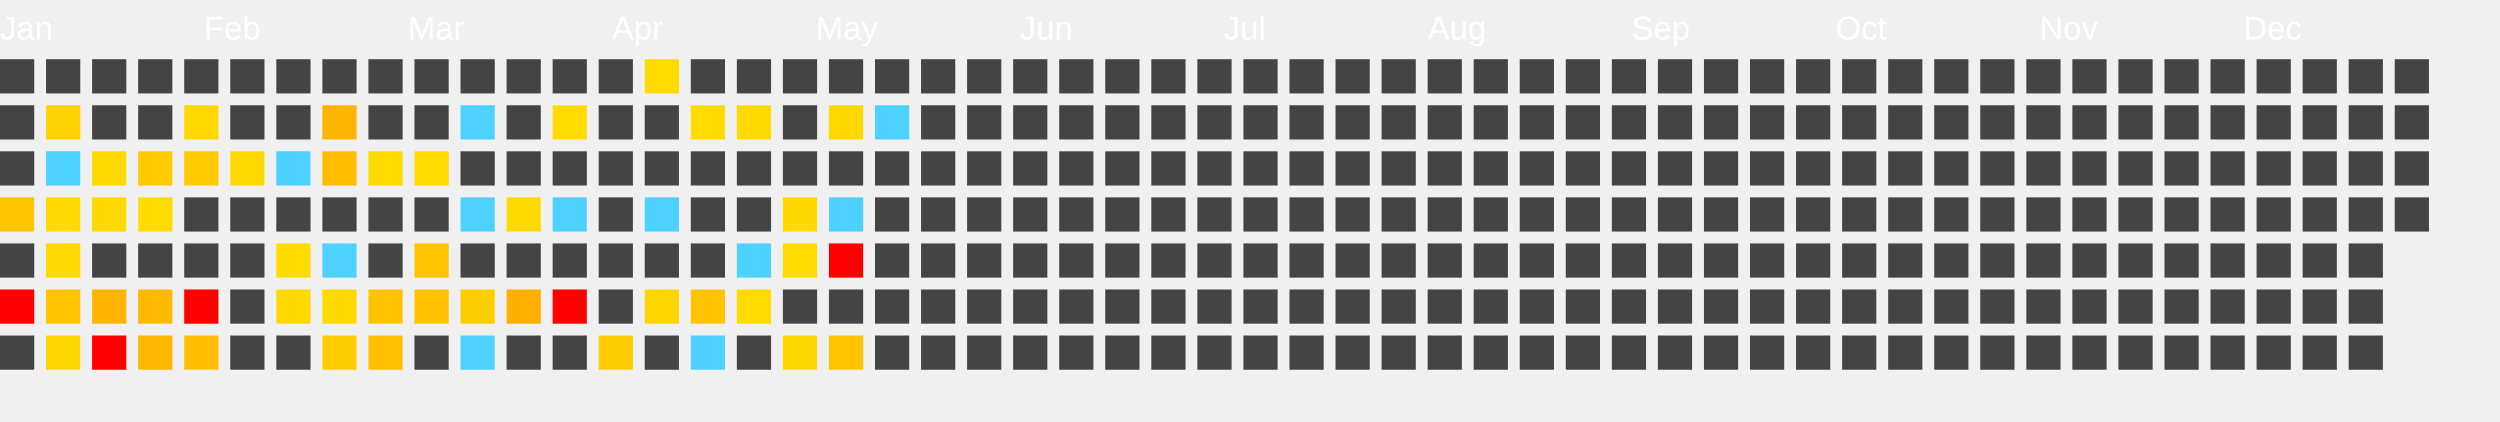
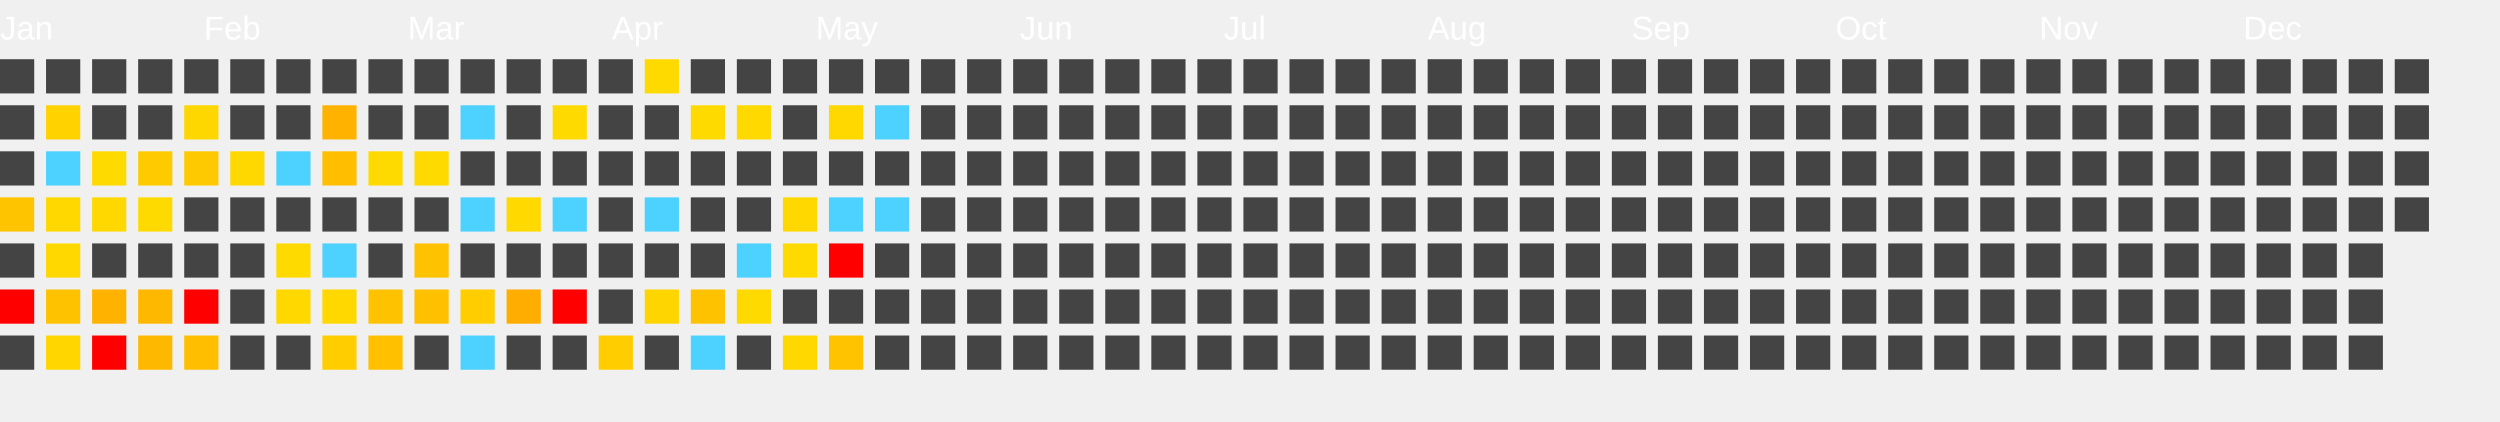
<svg xmlns="http://www.w3.org/2000/svg" baseProfile="full" height="32mm" version="1.1" viewBox="0,0,190,32" width="190mm">
  <defs />
  <rect fill="none" height="32" width="190" x="0" y="0" />
  <text fill="#FFFFFF" style="font-size:2.5px; font-family:Arial" x="0.0" y="3.0">Jan</text>
  <text fill="#FFFFFF" style="font-size:2.5px; font-family:Arial" x="15.5" y="3.0">Feb</text>
  <text fill="#FFFFFF" style="font-size:2.5px; font-family:Arial" x="31.0" y="3.0">Mar</text>
  <text fill="#FFFFFF" style="font-size:2.5px; font-family:Arial" x="46.5" y="3.0">Apr</text>
  <text fill="#FFFFFF" style="font-size:2.5px; font-family:Arial" x="62.0" y="3.0">May</text>
  <text fill="#FFFFFF" style="font-size:2.5px; font-family:Arial" x="77.5" y="3.0">Jun</text>
  <text fill="#FFFFFF" style="font-size:2.5px; font-family:Arial" x="93.0" y="3.0">Jul</text>
  <text fill="#FFFFFF" style="font-size:2.5px; font-family:Arial" x="108.5" y="3.0">Aug</text>
  <text fill="#FFFFFF" style="font-size:2.5px; font-family:Arial" x="124.0" y="3.0">Sep</text>
  <text fill="#FFFFFF" style="font-size:2.5px; font-family:Arial" x="139.5" y="3.0">Oct</text>
  <text fill="#FFFFFF" style="font-size:2.5px; font-family:Arial" x="155.0" y="3.0">Nov</text>
  <text fill="#FFFFFF" style="font-size:2.5px; font-family:Arial" x="170.5" y="3.0">Dec</text>
  <rect fill="#444444" height="2.6" width="2.6" x="0.0" y="4.5" />
  <rect fill="#444444" height="2.6" width="2.6" x="0.0" y="8.0" />
  <rect fill="#444444" height="2.6" width="2.6" x="0.0" y="11.5" />
-   <rect fill="#ffc500" height="2.6" width="2.6" x="0.0" y="15.0" />
+   <rect fill="#ffc400" height="2.6" width="2.6" x="0.0" y="15.0" />
  <rect fill="#444444" height="2.6" width="2.6" x="0.0" y="18.5" />
  <rect fill="red" height="2.6" width="2.6" x="0.0" y="22.0" />
  <rect fill="#444444" height="2.6" width="2.6" x="0.0" y="25.5" />
  <rect fill="#444444" height="2.6" width="2.6" x="3.5" y="4.5" />
-   <rect fill="#ffd300" height="2.6" width="2.6" x="3.5" y="8.0" />
+   <rect fill="#ffd200" height="2.6" width="2.6" x="3.5" y="8.0" />
  <rect fill="#4dd2ff" height="2.6" width="2.6" x="3.5" y="11.5" />
-   <rect fill="#ffd900" height="2.6" width="2.6" x="3.5" y="15.0" />
-   <rect fill="#ffd900" height="2.6" width="2.6" x="3.5" y="18.5" />
-   <rect fill="#ffc300" height="2.6" width="2.6" x="3.5" y="22.0" />
-   <rect fill="#ffd700" height="2.6" width="2.6" x="3.5" y="25.5" />
+   <rect fill="#ffd800" height="2.6" width="2.6" x="3.5" y="15.0" />
+   <rect fill="#ffd800" height="2.6" width="2.6" x="3.5" y="18.5" />
+   <rect fill="#ffc200" height="2.6" width="2.6" x="3.5" y="22.0" />
+   <rect fill="#ffd600" height="2.6" width="2.6" x="3.5" y="25.5" />
  <rect fill="#444444" height="2.6" width="2.6" x="7.0" y="4.5" />
  <rect fill="#444444" height="2.6" width="2.6" x="7.0" y="8.0" />
  <rect fill="#ffda00" height="2.6" width="2.6" x="7.0" y="11.5" />
-   <rect fill="#ffd900" height="2.6" width="2.6" x="7.0" y="15.0" />
+   <rect fill="#ffd800" height="2.6" width="2.6" x="7.0" y="15.0" />
  <rect fill="#444444" height="2.6" width="2.6" x="7.0" y="18.5" />
-   <rect fill="#ffb400" height="2.6" width="2.6" x="7.0" y="22.0" />
+   <rect fill="#ffb300" height="2.6" width="2.6" x="7.0" y="22.0" />
  <rect fill="red" height="2.6" width="2.6" x="7.0" y="25.5" />
  <rect fill="#444444" height="2.6" width="2.6" x="10.5" y="4.5" />
  <rect fill="#444444" height="2.6" width="2.6" x="10.5" y="8.0" />
-   <rect fill="#ffcb00" height="2.6" width="2.6" x="10.5" y="11.5" />
-   <rect fill="#ffdb00" height="2.6" width="2.6" x="10.5" y="15.0" />
+   <rect fill="#ffca00" height="2.6" width="2.6" x="10.5" y="11.5" />
+   <rect fill="#ffda00" height="2.6" width="2.6" x="10.5" y="15.0" />
  <rect fill="#444444" height="2.6" width="2.6" x="10.5" y="18.5" />
-   <rect fill="#ffb900" height="2.6" width="2.6" x="10.5" y="22.0" />
+   <rect fill="#ffb800" height="2.6" width="2.6" x="10.5" y="22.0" />
  <rect fill="#ffb800" height="2.6" width="2.6" x="10.5" y="25.5" />
  <rect fill="#444444" height="2.6" width="2.6" x="14.0" y="4.5" />
-   <rect fill="#ffd800" height="2.6" width="2.6" x="14.0" y="8.0" />
-   <rect fill="#ffca00" height="2.6" width="2.6" x="14.0" y="11.5" />
+   <rect fill="#ffd700" height="2.6" width="2.6" x="14.0" y="8.0" />
+   <rect fill="#ffc900" height="2.6" width="2.6" x="14.0" y="11.5" />
  <rect fill="#444444" height="2.6" width="2.6" x="14.0" y="15.0" />
  <rect fill="#444444" height="2.6" width="2.6" x="14.0" y="18.5" />
  <rect fill="red" height="2.6" width="2.6" x="14.0" y="22.0" />
-   <rect fill="#ffbf00" height="2.6" width="2.6" x="14.0" y="25.5" />
+   <rect fill="#ffbe00" height="2.6" width="2.6" x="14.0" y="25.5" />
  <rect fill="#444444" height="2.6" width="2.6" x="17.5" y="4.5" />
  <rect fill="#444444" height="2.6" width="2.6" x="17.5" y="8.0" />
-   <rect fill="#ffd900" height="2.6" width="2.6" x="17.5" y="11.5" />
+   <rect fill="#ffd800" height="2.6" width="2.6" x="17.5" y="11.5" />
  <rect fill="#444444" height="2.6" width="2.6" x="17.5" y="15.0" />
  <rect fill="#444444" height="2.6" width="2.6" x="17.5" y="18.5" />
  <rect fill="#444444" height="2.6" width="2.6" x="17.5" y="22.0" />
  <rect fill="#444444" height="2.6" width="2.6" x="17.5" y="25.5" />
  <rect fill="#444444" height="2.6" width="2.6" x="21.0" y="4.5" />
  <rect fill="#444444" height="2.6" width="2.6" x="21.0" y="8.0" />
  <rect fill="#4dd2ff" height="2.6" width="2.6" x="21.0" y="11.5" />
  <rect fill="#444444" height="2.6" width="2.6" x="21.0" y="15.0" />
-   <rect fill="#ffdb00" height="2.6" width="2.6" x="21.0" y="18.5" />
-   <rect fill="#ffd900" height="2.6" width="2.6" x="21.0" y="22.0" />
+   <rect fill="#ffda00" height="2.6" width="2.6" x="21.0" y="18.5" />
+   <rect fill="#ffd800" height="2.6" width="2.6" x="21.0" y="22.0" />
  <rect fill="#444444" height="2.6" width="2.6" x="21.0" y="25.5" />
  <rect fill="#444444" height="2.6" width="2.6" x="24.5" y="4.5" />
-   <rect fill="#ffb400" height="2.6" width="2.6" x="24.5" y="8.0" />
+   <rect fill="#ffb300" height="2.6" width="2.6" x="24.5" y="8.0" />
  <rect fill="#ffbe00" height="2.6" width="2.6" x="24.5" y="11.5" />
  <rect fill="#444444" height="2.6" width="2.6" x="24.5" y="15.0" />
  <rect fill="#4dd2ff" height="2.6" width="2.6" x="24.5" y="18.5" />
-   <rect fill="#ffd900" height="2.6" width="2.6" x="24.5" y="22.0" />
-   <rect fill="#ffce00" height="2.6" width="2.6" x="24.5" y="25.5" />
+   <rect fill="#ffd800" height="2.6" width="2.6" x="24.5" y="22.0" />
+   <rect fill="#ffcd00" height="2.6" width="2.6" x="24.5" y="25.5" />
  <rect fill="#444444" height="2.6" width="2.6" x="28.0" y="4.5" />
  <rect fill="#444444" height="2.6" width="2.6" x="28.0" y="8.0" />
-   <rect fill="#ffdb00" height="2.6" width="2.6" x="28.0" y="11.5" />
+   <rect fill="#ffda00" height="2.6" width="2.6" x="28.0" y="11.5" />
  <rect fill="#444444" height="2.6" width="2.6" x="28.0" y="15.0" />
  <rect fill="#444444" height="2.6" width="2.6" x="28.0" y="18.5" />
-   <rect fill="#ffc300" height="2.6" width="2.6" x="28.0" y="22.0" />
+   <rect fill="#ffc200" height="2.6" width="2.6" x="28.0" y="22.0" />
  <rect fill="#ffc000" height="2.6" width="2.6" x="28.0" y="25.5" />
  <rect fill="#444444" height="2.6" width="2.6" x="31.5" y="4.5" />
  <rect fill="#444444" height="2.6" width="2.6" x="31.5" y="8.0" />
-   <rect fill="#ffdb00" height="2.6" width="2.6" x="31.5" y="11.5" />
+   <rect fill="#ffda00" height="2.6" width="2.6" x="31.5" y="11.5" />
  <rect fill="#444444" height="2.6" width="2.6" x="31.5" y="15.0" />
-   <rect fill="#ffc300" height="2.6" width="2.6" x="31.5" y="18.5" />
-   <rect fill="#ffc100" height="2.6" width="2.6" x="31.5" y="22.0" />
+   <rect fill="#ffc200" height="2.6" width="2.6" x="31.5" y="18.5" />
+   <rect fill="#ffc000" height="2.6" width="2.6" x="31.5" y="22.0" />
  <rect fill="#444444" height="2.6" width="2.6" x="31.5" y="25.5" />
  <rect fill="#444444" height="2.6" width="2.6" x="35.0" y="4.5" />
  <rect fill="#4dd2ff" height="2.6" width="2.6" x="35.0" y="8.0" />
  <rect fill="#444444" height="2.6" width="2.6" x="35.0" y="11.5" />
  <rect fill="#4dd2ff" height="2.6" width="2.6" x="35.0" y="15.0" />
  <rect fill="#444444" height="2.6" width="2.6" x="35.0" y="18.5" />
-   <rect fill="#ffce00" height="2.6" width="2.6" x="35.0" y="22.0" />
+   <rect fill="#ffcd00" height="2.6" width="2.6" x="35.0" y="22.0" />
  <rect fill="#4dd2ff" height="2.6" width="2.6" x="35.0" y="25.5" />
  <rect fill="#444444" height="2.6" width="2.6" x="38.5" y="4.5" />
  <rect fill="#444444" height="2.6" width="2.6" x="38.5" y="8.0" />
  <rect fill="#444444" height="2.6" width="2.6" x="38.5" y="11.5" />
-   <rect fill="#ffda00" height="2.6" width="2.6" x="38.5" y="15.0" />
+   <rect fill="#ffd900" height="2.6" width="2.6" x="38.5" y="15.0" />
  <rect fill="#444444" height="2.6" width="2.6" x="38.5" y="18.5" />
-   <rect fill="#ffaf00" height="2.6" width="2.6" x="38.5" y="22.0" />
+   <rect fill="#ffae00" height="2.6" width="2.6" x="38.5" y="22.0" />
  <rect fill="#444444" height="2.6" width="2.6" x="38.5" y="25.5" />
  <rect fill="#444444" height="2.6" width="2.6" x="42.0" y="4.5" />
-   <rect fill="#ffdb00" height="2.6" width="2.6" x="42.0" y="8.0" />
+   <rect fill="#ffda00" height="2.6" width="2.6" x="42.0" y="8.0" />
  <rect fill="#444444" height="2.6" width="2.6" x="42.0" y="11.5" />
  <rect fill="#4dd2ff" height="2.6" width="2.6" x="42.0" y="15.0" />
  <rect fill="#444444" height="2.6" width="2.6" x="42.0" y="18.5" />
  <rect fill="red" height="2.6" width="2.6" x="42.0" y="22.0" />
  <rect fill="#444444" height="2.6" width="2.6" x="42.0" y="25.5" />
  <rect fill="#444444" height="2.6" width="2.6" x="45.5" y="4.5" />
  <rect fill="#444444" height="2.6" width="2.6" x="45.5" y="8.0" />
  <rect fill="#444444" height="2.6" width="2.6" x="45.5" y="11.5" />
  <rect fill="#444444" height="2.6" width="2.6" x="45.5" y="15.0" />
  <rect fill="#444444" height="2.6" width="2.6" x="45.5" y="18.5" />
  <rect fill="#444444" height="2.6" width="2.6" x="45.5" y="22.0" />
-   <rect fill="#ffce00" height="2.6" width="2.6" x="45.5" y="25.5" />
-   <rect fill="#ffdb00" height="2.6" width="2.6" x="49.0" y="4.5" />
+   <rect fill="#ffcd00" height="2.6" width="2.6" x="45.5" y="25.5" />
+   <rect fill="#ffda00" height="2.6" width="2.6" x="49.0" y="4.5" />
  <rect fill="#444444" height="2.6" width="2.6" x="49.0" y="8.0" />
  <rect fill="#444444" height="2.6" width="2.6" x="49.0" y="11.5" />
  <rect fill="#4dd2ff" height="2.6" width="2.6" x="49.0" y="15.0" />
  <rect fill="#444444" height="2.6" width="2.6" x="49.0" y="18.5" />
-   <rect fill="#ffd600" height="2.6" width="2.6" x="49.0" y="22.0" />
+   <rect fill="#ffd500" height="2.6" width="2.6" x="49.0" y="22.0" />
  <rect fill="#444444" height="2.6" width="2.6" x="49.0" y="25.5" />
  <rect fill="#444444" height="2.6" width="2.6" x="52.5" y="4.5" />
-   <rect fill="#ffdb00" height="2.6" width="2.6" x="52.5" y="8.0" />
+   <rect fill="#ffda00" height="2.6" width="2.6" x="52.5" y="8.0" />
  <rect fill="#444444" height="2.6" width="2.6" x="52.5" y="11.5" />
  <rect fill="#444444" height="2.6" width="2.6" x="52.5" y="15.0" />
  <rect fill="#444444" height="2.6" width="2.6" x="52.5" y="18.5" />
-   <rect fill="#ffc300" height="2.6" width="2.6" x="52.5" y="22.0" />
+   <rect fill="#ffc200" height="2.6" width="2.6" x="52.5" y="22.0" />
  <rect fill="#4dd2ff" height="2.6" width="2.6" x="52.5" y="25.5" />
  <rect fill="#444444" height="2.6" width="2.6" x="56.0" y="4.5" />
-   <rect fill="#ffda00" height="2.6" width="2.6" x="56.0" y="8.0" />
+   <rect fill="#ffd900" height="2.6" width="2.6" x="56.0" y="8.0" />
  <rect fill="#444444" height="2.6" width="2.6" x="56.0" y="11.5" />
  <rect fill="#444444" height="2.6" width="2.6" x="56.0" y="15.0" />
  <rect fill="#4dd2ff" height="2.6" width="2.6" x="56.0" y="18.5" />
-   <rect fill="#ffdb00" height="2.6" width="2.6" x="56.0" y="22.0" />
+   <rect fill="#ffda00" height="2.6" width="2.6" x="56.0" y="22.0" />
  <rect fill="#444444" height="2.6" width="2.6" x="56.0" y="25.5" />
  <rect fill="#444444" height="2.6" width="2.6" x="59.5" y="4.5" />
  <rect fill="#444444" height="2.6" width="2.6" x="59.5" y="8.0" />
  <rect fill="#444444" height="2.6" width="2.6" x="59.5" y="11.5" />
-   <rect fill="#ffd900" height="2.6" width="2.6" x="59.5" y="15.0" />
-   <rect fill="#ffdb00" height="2.6" width="2.6" x="59.5" y="18.5" />
+   <rect fill="#ffd800" height="2.6" width="2.6" x="59.5" y="15.0" />
+   <rect fill="#ffda00" height="2.6" width="2.6" x="59.5" y="18.5" />
  <rect fill="#444444" height="2.6" width="2.6" x="59.5" y="22.0" />
  <rect fill="#ffd800" height="2.6" width="2.6" x="59.5" y="25.5" />
  <rect fill="#444444" height="2.6" width="2.6" x="63.0" y="4.5" />
  <rect fill="#ffd800" height="2.6" width="2.6" x="63.0" y="8.0" />
  <rect fill="#444444" height="2.6" width="2.6" x="63.0" y="11.5" />
  <rect fill="#4dd2ff" height="2.6" width="2.6" x="63.0" y="15.0" />
  <rect fill="red" height="2.6" width="2.6" x="63.0" y="18.5" />
  <rect fill="#444444" height="2.6" width="2.6" x="63.0" y="22.0" />
-   <rect fill="#ffc400" height="2.6" width="2.6" x="63.0" y="25.5" />
+   <rect fill="#ffc300" height="2.6" width="2.6" x="63.0" y="25.5" />
  <rect fill="#444444" height="2.6" width="2.6" x="66.5" y="4.5" />
  <rect fill="#4dd2ff" height="2.6" width="2.6" x="66.5" y="8.0" />
  <rect fill="#444444" height="2.6" width="2.6" x="66.5" y="11.5" />
-   <rect fill="#444444" height="2.6" width="2.6" x="66.5" y="15.0" />
+   <rect fill="#4dd2ff" height="2.6" width="2.6" x="66.5" y="15.0" />
  <rect fill="#444444" height="2.6" width="2.6" x="66.5" y="18.5" />
  <rect fill="#444444" height="2.6" width="2.6" x="66.5" y="22.0" />
  <rect fill="#444444" height="2.6" width="2.6" x="66.5" y="25.5" />
  <rect fill="#444444" height="2.6" width="2.6" x="70.0" y="4.5" />
  <rect fill="#444444" height="2.6" width="2.6" x="70.0" y="8.0" />
  <rect fill="#444444" height="2.6" width="2.6" x="70.0" y="11.5" />
  <rect fill="#444444" height="2.6" width="2.6" x="70.0" y="15.0" />
  <rect fill="#444444" height="2.6" width="2.6" x="70.0" y="18.5" />
  <rect fill="#444444" height="2.6" width="2.6" x="70.0" y="22.0" />
  <rect fill="#444444" height="2.6" width="2.6" x="70.0" y="25.5" />
  <rect fill="#444444" height="2.6" width="2.6" x="73.5" y="4.5" />
  <rect fill="#444444" height="2.6" width="2.6" x="73.5" y="8.0" />
  <rect fill="#444444" height="2.6" width="2.6" x="73.5" y="11.5" />
  <rect fill="#444444" height="2.6" width="2.6" x="73.5" y="15.0" />
  <rect fill="#444444" height="2.6" width="2.6" x="73.5" y="18.5" />
  <rect fill="#444444" height="2.6" width="2.6" x="73.5" y="22.0" />
  <rect fill="#444444" height="2.6" width="2.6" x="73.5" y="25.5" />
  <rect fill="#444444" height="2.6" width="2.6" x="77.0" y="4.5" />
  <rect fill="#444444" height="2.6" width="2.6" x="77.0" y="8.0" />
  <rect fill="#444444" height="2.6" width="2.6" x="77.0" y="11.5" />
  <rect fill="#444444" height="2.6" width="2.6" x="77.0" y="15.0" />
  <rect fill="#444444" height="2.6" width="2.6" x="77.0" y="18.5" />
  <rect fill="#444444" height="2.6" width="2.6" x="77.0" y="22.0" />
  <rect fill="#444444" height="2.6" width="2.6" x="77.0" y="25.5" />
  <rect fill="#444444" height="2.6" width="2.6" x="80.5" y="4.5" />
  <rect fill="#444444" height="2.6" width="2.6" x="80.5" y="8.0" />
  <rect fill="#444444" height="2.6" width="2.6" x="80.5" y="11.5" />
  <rect fill="#444444" height="2.6" width="2.6" x="80.5" y="15.0" />
  <rect fill="#444444" height="2.6" width="2.6" x="80.5" y="18.5" />
  <rect fill="#444444" height="2.6" width="2.6" x="80.5" y="22.0" />
  <rect fill="#444444" height="2.6" width="2.6" x="80.5" y="25.5" />
  <rect fill="#444444" height="2.6" width="2.6" x="84.0" y="4.5" />
  <rect fill="#444444" height="2.6" width="2.6" x="84.0" y="8.0" />
  <rect fill="#444444" height="2.6" width="2.6" x="84.0" y="11.5" />
  <rect fill="#444444" height="2.6" width="2.6" x="84.0" y="15.0" />
  <rect fill="#444444" height="2.6" width="2.6" x="84.0" y="18.5" />
  <rect fill="#444444" height="2.6" width="2.6" x="84.0" y="22.0" />
  <rect fill="#444444" height="2.6" width="2.6" x="84.0" y="25.5" />
  <rect fill="#444444" height="2.6" width="2.6" x="87.5" y="4.5" />
  <rect fill="#444444" height="2.6" width="2.6" x="87.5" y="8.0" />
  <rect fill="#444444" height="2.6" width="2.6" x="87.5" y="11.5" />
  <rect fill="#444444" height="2.6" width="2.6" x="87.5" y="15.0" />
  <rect fill="#444444" height="2.6" width="2.6" x="87.5" y="18.5" />
  <rect fill="#444444" height="2.6" width="2.6" x="87.5" y="22.0" />
  <rect fill="#444444" height="2.6" width="2.6" x="87.5" y="25.5" />
  <rect fill="#444444" height="2.6" width="2.6" x="91.0" y="4.5" />
  <rect fill="#444444" height="2.6" width="2.6" x="91.0" y="8.0" />
  <rect fill="#444444" height="2.6" width="2.6" x="91.0" y="11.5" />
  <rect fill="#444444" height="2.6" width="2.6" x="91.0" y="15.0" />
  <rect fill="#444444" height="2.6" width="2.6" x="91.0" y="18.5" />
  <rect fill="#444444" height="2.6" width="2.6" x="91.0" y="22.0" />
  <rect fill="#444444" height="2.6" width="2.6" x="91.0" y="25.5" />
  <rect fill="#444444" height="2.6" width="2.6" x="94.5" y="4.5" />
  <rect fill="#444444" height="2.6" width="2.6" x="94.5" y="8.0" />
  <rect fill="#444444" height="2.6" width="2.6" x="94.5" y="11.5" />
  <rect fill="#444444" height="2.6" width="2.6" x="94.5" y="15.0" />
  <rect fill="#444444" height="2.6" width="2.6" x="94.5" y="18.5" />
  <rect fill="#444444" height="2.6" width="2.6" x="94.5" y="22.0" />
  <rect fill="#444444" height="2.6" width="2.6" x="94.5" y="25.5" />
  <rect fill="#444444" height="2.6" width="2.6" x="98.0" y="4.5" />
  <rect fill="#444444" height="2.6" width="2.6" x="98.0" y="8.0" />
  <rect fill="#444444" height="2.6" width="2.6" x="98.0" y="11.5" />
  <rect fill="#444444" height="2.6" width="2.6" x="98.0" y="15.0" />
  <rect fill="#444444" height="2.6" width="2.6" x="98.0" y="18.5" />
  <rect fill="#444444" height="2.6" width="2.6" x="98.0" y="22.0" />
  <rect fill="#444444" height="2.6" width="2.6" x="98.0" y="25.5" />
  <rect fill="#444444" height="2.6" width="2.6" x="101.5" y="4.5" />
  <rect fill="#444444" height="2.6" width="2.6" x="101.5" y="8.0" />
  <rect fill="#444444" height="2.6" width="2.6" x="101.5" y="11.5" />
  <rect fill="#444444" height="2.6" width="2.6" x="101.5" y="15.0" />
  <rect fill="#444444" height="2.6" width="2.6" x="101.5" y="18.5" />
  <rect fill="#444444" height="2.6" width="2.6" x="101.5" y="22.0" />
  <rect fill="#444444" height="2.6" width="2.6" x="101.5" y="25.5" />
  <rect fill="#444444" height="2.6" width="2.6" x="105.0" y="4.5" />
  <rect fill="#444444" height="2.6" width="2.6" x="105.0" y="8.0" />
  <rect fill="#444444" height="2.6" width="2.6" x="105.0" y="11.5" />
  <rect fill="#444444" height="2.6" width="2.6" x="105.0" y="15.0" />
  <rect fill="#444444" height="2.6" width="2.6" x="105.0" y="18.5" />
  <rect fill="#444444" height="2.6" width="2.6" x="105.0" y="22.0" />
  <rect fill="#444444" height="2.6" width="2.6" x="105.0" y="25.5" />
  <rect fill="#444444" height="2.6" width="2.6" x="108.5" y="4.5" />
  <rect fill="#444444" height="2.6" width="2.6" x="108.5" y="8.0" />
  <rect fill="#444444" height="2.6" width="2.6" x="108.5" y="11.5" />
  <rect fill="#444444" height="2.6" width="2.6" x="108.5" y="15.0" />
  <rect fill="#444444" height="2.6" width="2.6" x="108.5" y="18.5" />
  <rect fill="#444444" height="2.6" width="2.6" x="108.5" y="22.0" />
  <rect fill="#444444" height="2.6" width="2.6" x="108.5" y="25.5" />
  <rect fill="#444444" height="2.6" width="2.6" x="112.0" y="4.5" />
  <rect fill="#444444" height="2.6" width="2.6" x="112.0" y="8.0" />
  <rect fill="#444444" height="2.6" width="2.6" x="112.0" y="11.5" />
  <rect fill="#444444" height="2.6" width="2.6" x="112.0" y="15.0" />
  <rect fill="#444444" height="2.6" width="2.6" x="112.0" y="18.5" />
  <rect fill="#444444" height="2.6" width="2.6" x="112.0" y="22.0" />
  <rect fill="#444444" height="2.6" width="2.6" x="112.0" y="25.5" />
  <rect fill="#444444" height="2.6" width="2.6" x="115.5" y="4.5" />
  <rect fill="#444444" height="2.6" width="2.6" x="115.5" y="8.0" />
  <rect fill="#444444" height="2.6" width="2.6" x="115.5" y="11.5" />
  <rect fill="#444444" height="2.6" width="2.6" x="115.5" y="15.0" />
  <rect fill="#444444" height="2.6" width="2.6" x="115.5" y="18.5" />
  <rect fill="#444444" height="2.6" width="2.6" x="115.5" y="22.0" />
  <rect fill="#444444" height="2.6" width="2.6" x="115.5" y="25.5" />
  <rect fill="#444444" height="2.6" width="2.6" x="119.0" y="4.5" />
  <rect fill="#444444" height="2.6" width="2.6" x="119.0" y="8.0" />
  <rect fill="#444444" height="2.6" width="2.6" x="119.0" y="11.5" />
  <rect fill="#444444" height="2.6" width="2.6" x="119.0" y="15.0" />
  <rect fill="#444444" height="2.6" width="2.6" x="119.0" y="18.5" />
  <rect fill="#444444" height="2.6" width="2.6" x="119.0" y="22.0" />
  <rect fill="#444444" height="2.6" width="2.6" x="119.0" y="25.5" />
  <rect fill="#444444" height="2.6" width="2.6" x="122.5" y="4.5" />
  <rect fill="#444444" height="2.6" width="2.6" x="122.5" y="8.0" />
  <rect fill="#444444" height="2.6" width="2.6" x="122.5" y="11.5" />
  <rect fill="#444444" height="2.6" width="2.6" x="122.5" y="15.0" />
  <rect fill="#444444" height="2.6" width="2.6" x="122.5" y="18.5" />
  <rect fill="#444444" height="2.6" width="2.6" x="122.5" y="22.0" />
  <rect fill="#444444" height="2.6" width="2.6" x="122.5" y="25.5" />
  <rect fill="#444444" height="2.6" width="2.6" x="126.0" y="4.5" />
  <rect fill="#444444" height="2.6" width="2.6" x="126.0" y="8.0" />
  <rect fill="#444444" height="2.6" width="2.6" x="126.0" y="11.5" />
  <rect fill="#444444" height="2.6" width="2.6" x="126.0" y="15.0" />
  <rect fill="#444444" height="2.6" width="2.6" x="126.0" y="18.5" />
  <rect fill="#444444" height="2.6" width="2.6" x="126.0" y="22.0" />
  <rect fill="#444444" height="2.6" width="2.6" x="126.0" y="25.5" />
  <rect fill="#444444" height="2.6" width="2.6" x="129.5" y="4.5" />
  <rect fill="#444444" height="2.6" width="2.6" x="129.5" y="8.0" />
  <rect fill="#444444" height="2.6" width="2.6" x="129.5" y="11.5" />
  <rect fill="#444444" height="2.6" width="2.6" x="129.5" y="15.0" />
  <rect fill="#444444" height="2.6" width="2.6" x="129.5" y="18.5" />
  <rect fill="#444444" height="2.6" width="2.6" x="129.5" y="22.0" />
  <rect fill="#444444" height="2.6" width="2.6" x="129.5" y="25.5" />
  <rect fill="#444444" height="2.6" width="2.6" x="133.0" y="4.5" />
  <rect fill="#444444" height="2.6" width="2.6" x="133.0" y="8.0" />
  <rect fill="#444444" height="2.6" width="2.6" x="133.0" y="11.5" />
  <rect fill="#444444" height="2.6" width="2.6" x="133.0" y="15.0" />
  <rect fill="#444444" height="2.6" width="2.6" x="133.0" y="18.5" />
  <rect fill="#444444" height="2.6" width="2.6" x="133.0" y="22.0" />
  <rect fill="#444444" height="2.6" width="2.6" x="133.0" y="25.5" />
  <rect fill="#444444" height="2.6" width="2.6" x="136.5" y="4.5" />
  <rect fill="#444444" height="2.6" width="2.6" x="136.5" y="8.0" />
  <rect fill="#444444" height="2.6" width="2.6" x="136.5" y="11.5" />
  <rect fill="#444444" height="2.6" width="2.6" x="136.5" y="15.0" />
  <rect fill="#444444" height="2.6" width="2.6" x="136.5" y="18.5" />
  <rect fill="#444444" height="2.6" width="2.6" x="136.5" y="22.0" />
  <rect fill="#444444" height="2.6" width="2.6" x="136.5" y="25.5" />
  <rect fill="#444444" height="2.6" width="2.6" x="140.0" y="4.5" />
  <rect fill="#444444" height="2.6" width="2.6" x="140.0" y="8.0" />
  <rect fill="#444444" height="2.6" width="2.6" x="140.0" y="11.5" />
  <rect fill="#444444" height="2.6" width="2.6" x="140.0" y="15.0" />
  <rect fill="#444444" height="2.6" width="2.6" x="140.0" y="18.5" />
  <rect fill="#444444" height="2.6" width="2.6" x="140.0" y="22.0" />
  <rect fill="#444444" height="2.6" width="2.6" x="140.0" y="25.5" />
  <rect fill="#444444" height="2.6" width="2.6" x="143.5" y="4.5" />
  <rect fill="#444444" height="2.6" width="2.6" x="143.5" y="8.0" />
  <rect fill="#444444" height="2.6" width="2.6" x="143.5" y="11.5" />
  <rect fill="#444444" height="2.6" width="2.6" x="143.5" y="15.0" />
  <rect fill="#444444" height="2.6" width="2.6" x="143.5" y="18.5" />
  <rect fill="#444444" height="2.6" width="2.6" x="143.5" y="22.0" />
  <rect fill="#444444" height="2.6" width="2.6" x="143.5" y="25.5" />
  <rect fill="#444444" height="2.6" width="2.6" x="147.0" y="4.5" />
  <rect fill="#444444" height="2.6" width="2.6" x="147.0" y="8.0" />
  <rect fill="#444444" height="2.6" width="2.6" x="147.0" y="11.5" />
  <rect fill="#444444" height="2.6" width="2.6" x="147.0" y="15.0" />
  <rect fill="#444444" height="2.6" width="2.6" x="147.0" y="18.5" />
  <rect fill="#444444" height="2.6" width="2.6" x="147.0" y="22.0" />
  <rect fill="#444444" height="2.6" width="2.6" x="147.0" y="25.5" />
  <rect fill="#444444" height="2.6" width="2.6" x="150.5" y="4.5" />
  <rect fill="#444444" height="2.6" width="2.6" x="150.5" y="8.0" />
  <rect fill="#444444" height="2.6" width="2.6" x="150.5" y="11.5" />
  <rect fill="#444444" height="2.6" width="2.6" x="150.5" y="15.0" />
  <rect fill="#444444" height="2.6" width="2.6" x="150.5" y="18.5" />
  <rect fill="#444444" height="2.6" width="2.6" x="150.5" y="22.0" />
  <rect fill="#444444" height="2.6" width="2.6" x="150.5" y="25.5" />
  <rect fill="#444444" height="2.6" width="2.6" x="154.0" y="4.5" />
  <rect fill="#444444" height="2.6" width="2.6" x="154.0" y="8.0" />
  <rect fill="#444444" height="2.6" width="2.6" x="154.0" y="11.5" />
  <rect fill="#444444" height="2.6" width="2.6" x="154.0" y="15.0" />
  <rect fill="#444444" height="2.6" width="2.6" x="154.0" y="18.5" />
  <rect fill="#444444" height="2.6" width="2.6" x="154.0" y="22.0" />
  <rect fill="#444444" height="2.6" width="2.6" x="154.0" y="25.5" />
  <rect fill="#444444" height="2.6" width="2.6" x="157.5" y="4.5" />
  <rect fill="#444444" height="2.6" width="2.6" x="157.5" y="8.0" />
  <rect fill="#444444" height="2.6" width="2.6" x="157.5" y="11.5" />
  <rect fill="#444444" height="2.6" width="2.6" x="157.5" y="15.0" />
  <rect fill="#444444" height="2.6" width="2.6" x="157.5" y="18.5" />
  <rect fill="#444444" height="2.6" width="2.6" x="157.5" y="22.0" />
  <rect fill="#444444" height="2.6" width="2.6" x="157.5" y="25.5" />
  <rect fill="#444444" height="2.6" width="2.6" x="161.0" y="4.5" />
  <rect fill="#444444" height="2.6" width="2.6" x="161.0" y="8.0" />
  <rect fill="#444444" height="2.6" width="2.6" x="161.0" y="11.5" />
  <rect fill="#444444" height="2.6" width="2.6" x="161.0" y="15.0" />
  <rect fill="#444444" height="2.6" width="2.6" x="161.0" y="18.5" />
  <rect fill="#444444" height="2.6" width="2.6" x="161.0" y="22.0" />
  <rect fill="#444444" height="2.6" width="2.6" x="161.0" y="25.5" />
  <rect fill="#444444" height="2.6" width="2.6" x="164.5" y="4.5" />
  <rect fill="#444444" height="2.6" width="2.6" x="164.5" y="8.0" />
  <rect fill="#444444" height="2.6" width="2.6" x="164.5" y="11.5" />
  <rect fill="#444444" height="2.6" width="2.6" x="164.5" y="15.0" />
  <rect fill="#444444" height="2.6" width="2.6" x="164.5" y="18.5" />
  <rect fill="#444444" height="2.6" width="2.6" x="164.5" y="22.0" />
  <rect fill="#444444" height="2.6" width="2.6" x="164.5" y="25.5" />
  <rect fill="#444444" height="2.6" width="2.6" x="168.0" y="4.5" />
  <rect fill="#444444" height="2.6" width="2.6" x="168.0" y="8.0" />
  <rect fill="#444444" height="2.6" width="2.6" x="168.0" y="11.5" />
  <rect fill="#444444" height="2.6" width="2.6" x="168.0" y="15.0" />
  <rect fill="#444444" height="2.6" width="2.6" x="168.0" y="18.5" />
  <rect fill="#444444" height="2.6" width="2.6" x="168.0" y="22.0" />
  <rect fill="#444444" height="2.6" width="2.6" x="168.0" y="25.5" />
  <rect fill="#444444" height="2.6" width="2.6" x="171.5" y="4.5" />
  <rect fill="#444444" height="2.6" width="2.6" x="171.5" y="8.0" />
  <rect fill="#444444" height="2.6" width="2.6" x="171.5" y="11.5" />
  <rect fill="#444444" height="2.6" width="2.6" x="171.5" y="15.0" />
  <rect fill="#444444" height="2.6" width="2.6" x="171.5" y="18.5" />
  <rect fill="#444444" height="2.6" width="2.6" x="171.5" y="22.0" />
  <rect fill="#444444" height="2.6" width="2.6" x="171.5" y="25.5" />
  <rect fill="#444444" height="2.6" width="2.6" x="175.0" y="4.5" />
  <rect fill="#444444" height="2.6" width="2.6" x="175.0" y="8.0" />
  <rect fill="#444444" height="2.6" width="2.6" x="175.0" y="11.5" />
  <rect fill="#444444" height="2.6" width="2.6" x="175.0" y="15.0" />
  <rect fill="#444444" height="2.6" width="2.6" x="175.0" y="18.5" />
  <rect fill="#444444" height="2.6" width="2.6" x="175.0" y="22.0" />
  <rect fill="#444444" height="2.6" width="2.6" x="175.0" y="25.5" />
  <rect fill="#444444" height="2.6" width="2.6" x="178.5" y="4.5" />
  <rect fill="#444444" height="2.6" width="2.6" x="178.5" y="8.0" />
  <rect fill="#444444" height="2.6" width="2.6" x="178.5" y="11.5" />
  <rect fill="#444444" height="2.6" width="2.6" x="178.5" y="15.0" />
  <rect fill="#444444" height="2.6" width="2.6" x="178.5" y="18.5" />
  <rect fill="#444444" height="2.6" width="2.6" x="178.5" y="22.0" />
  <rect fill="#444444" height="2.6" width="2.6" x="178.5" y="25.5" />
  <rect fill="#444444" height="2.6" width="2.6" x="182.0" y="4.5" />
  <rect fill="#444444" height="2.6" width="2.6" x="182.0" y="8.0" />
  <rect fill="#444444" height="2.6" width="2.6" x="182.0" y="11.5" />
  <rect fill="#444444" height="2.6" width="2.6" x="182.0" y="15.0" />
</svg>
